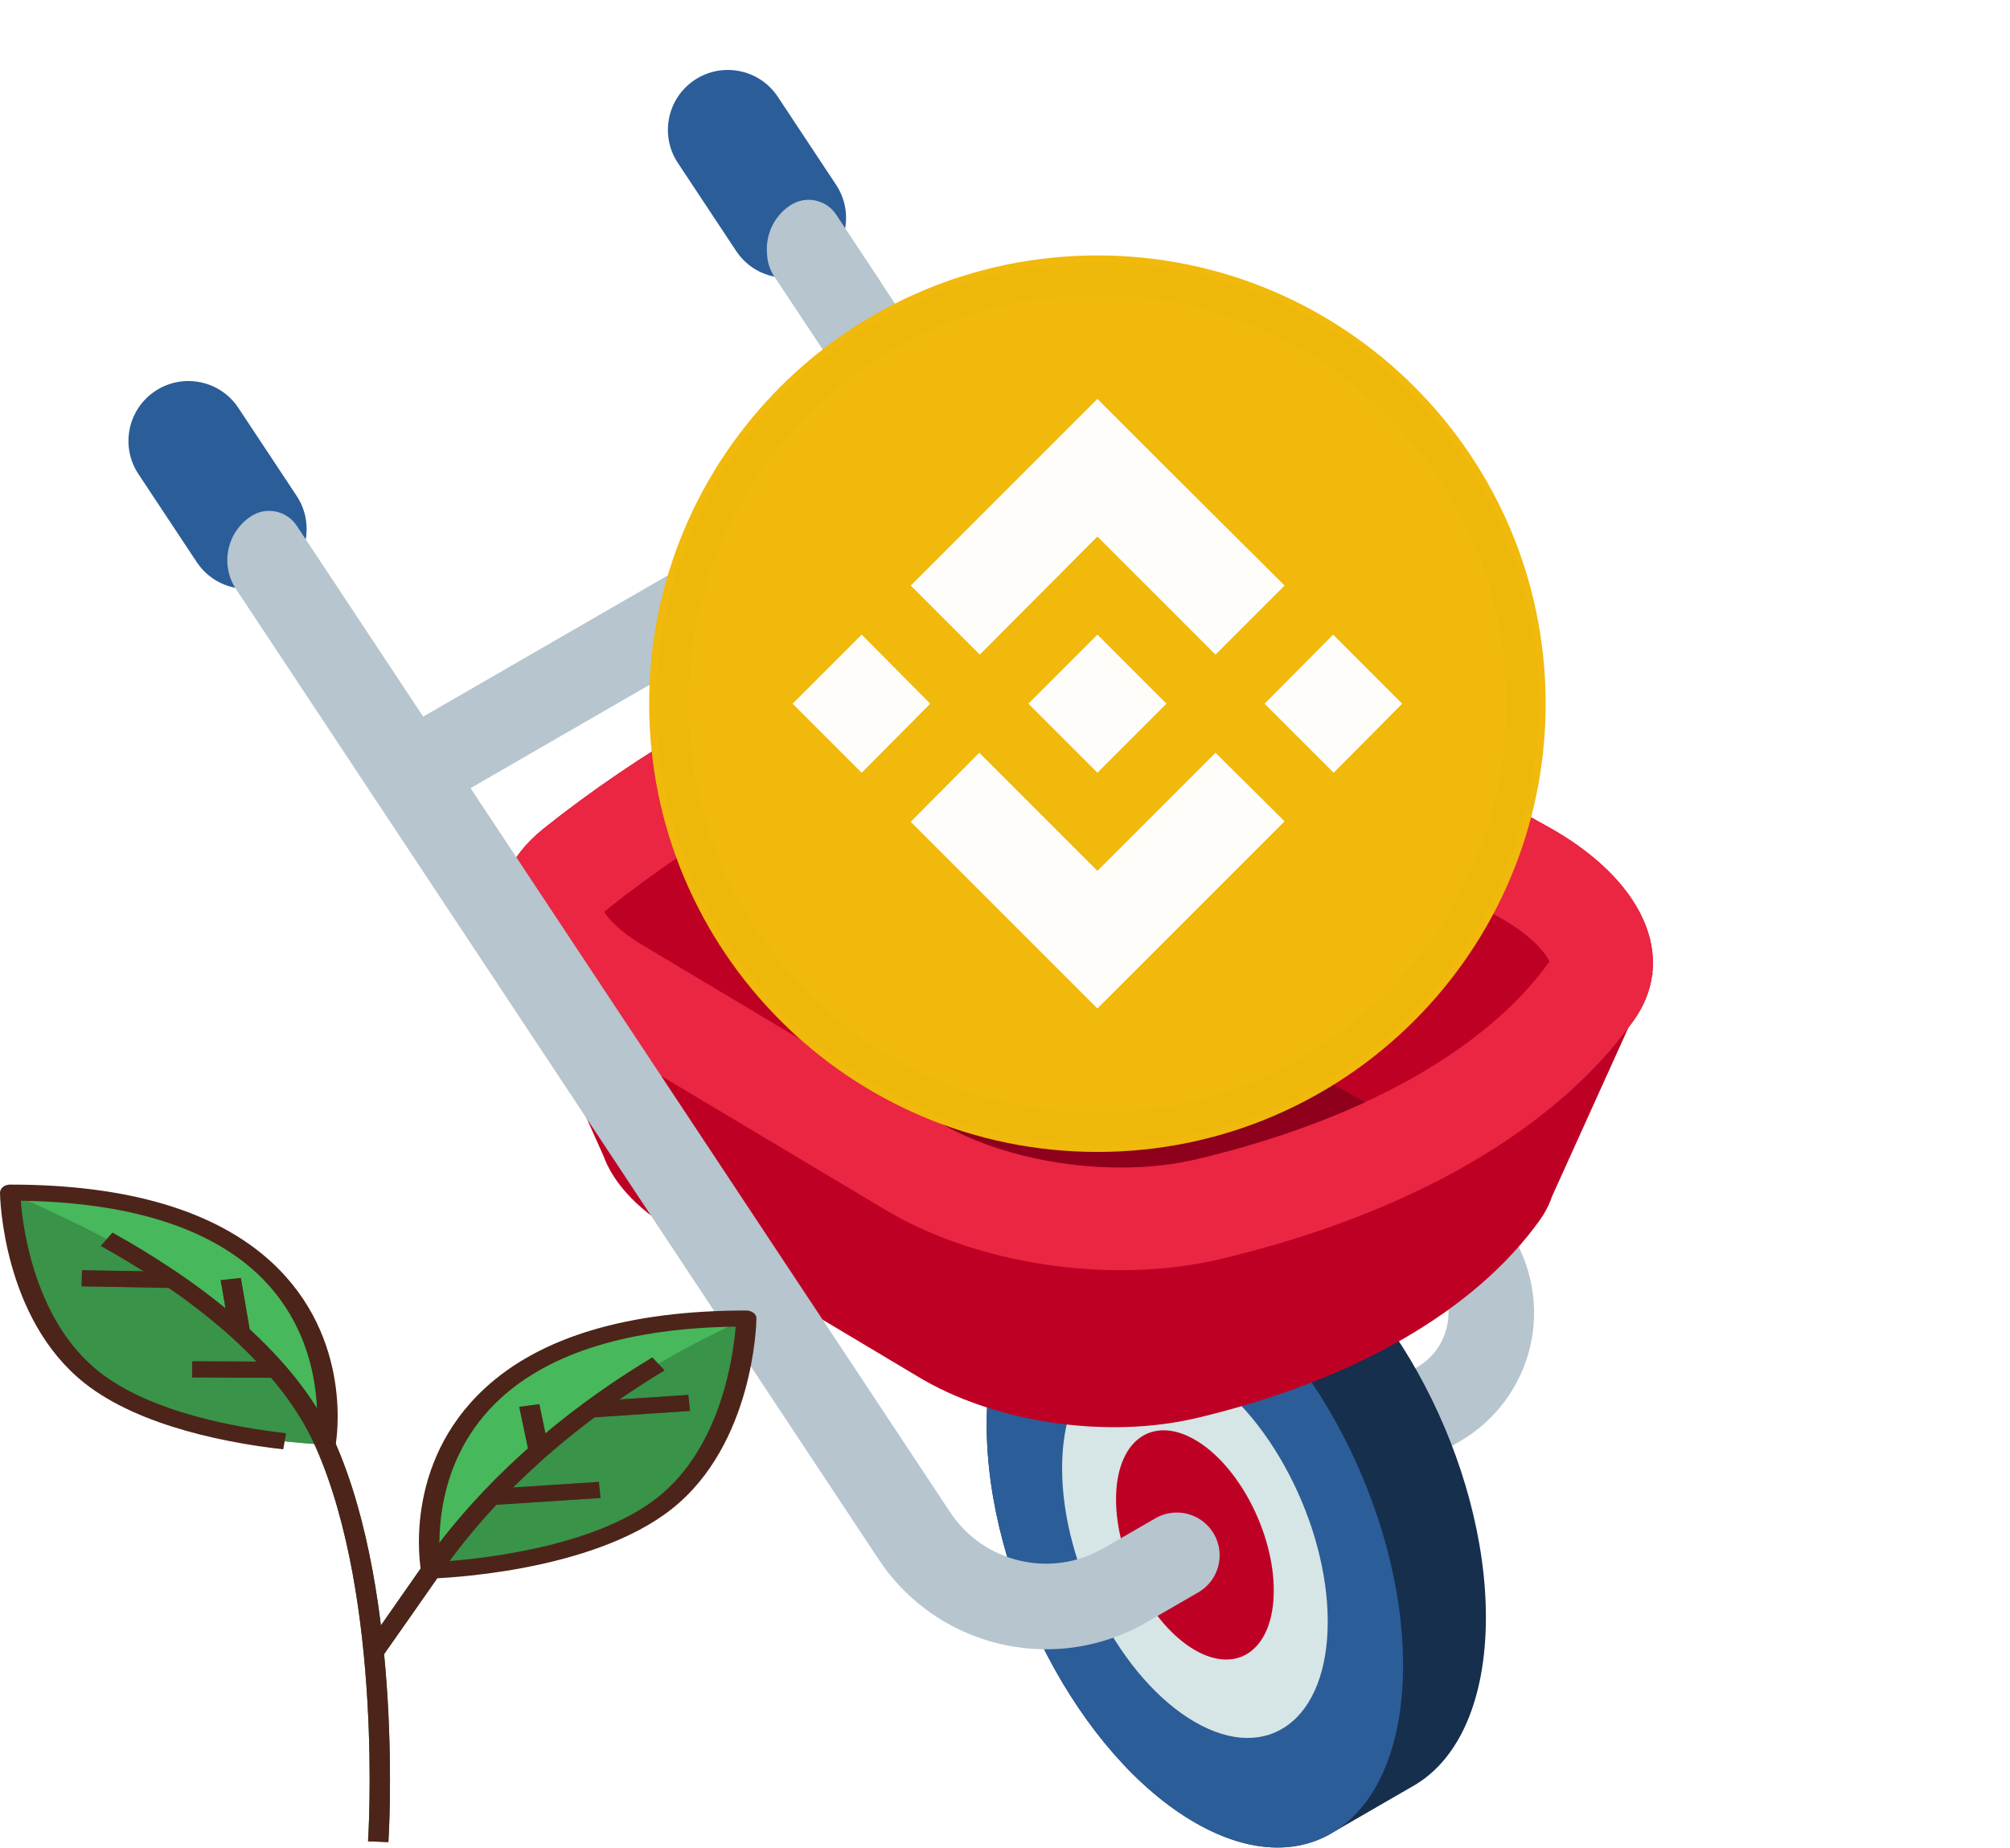
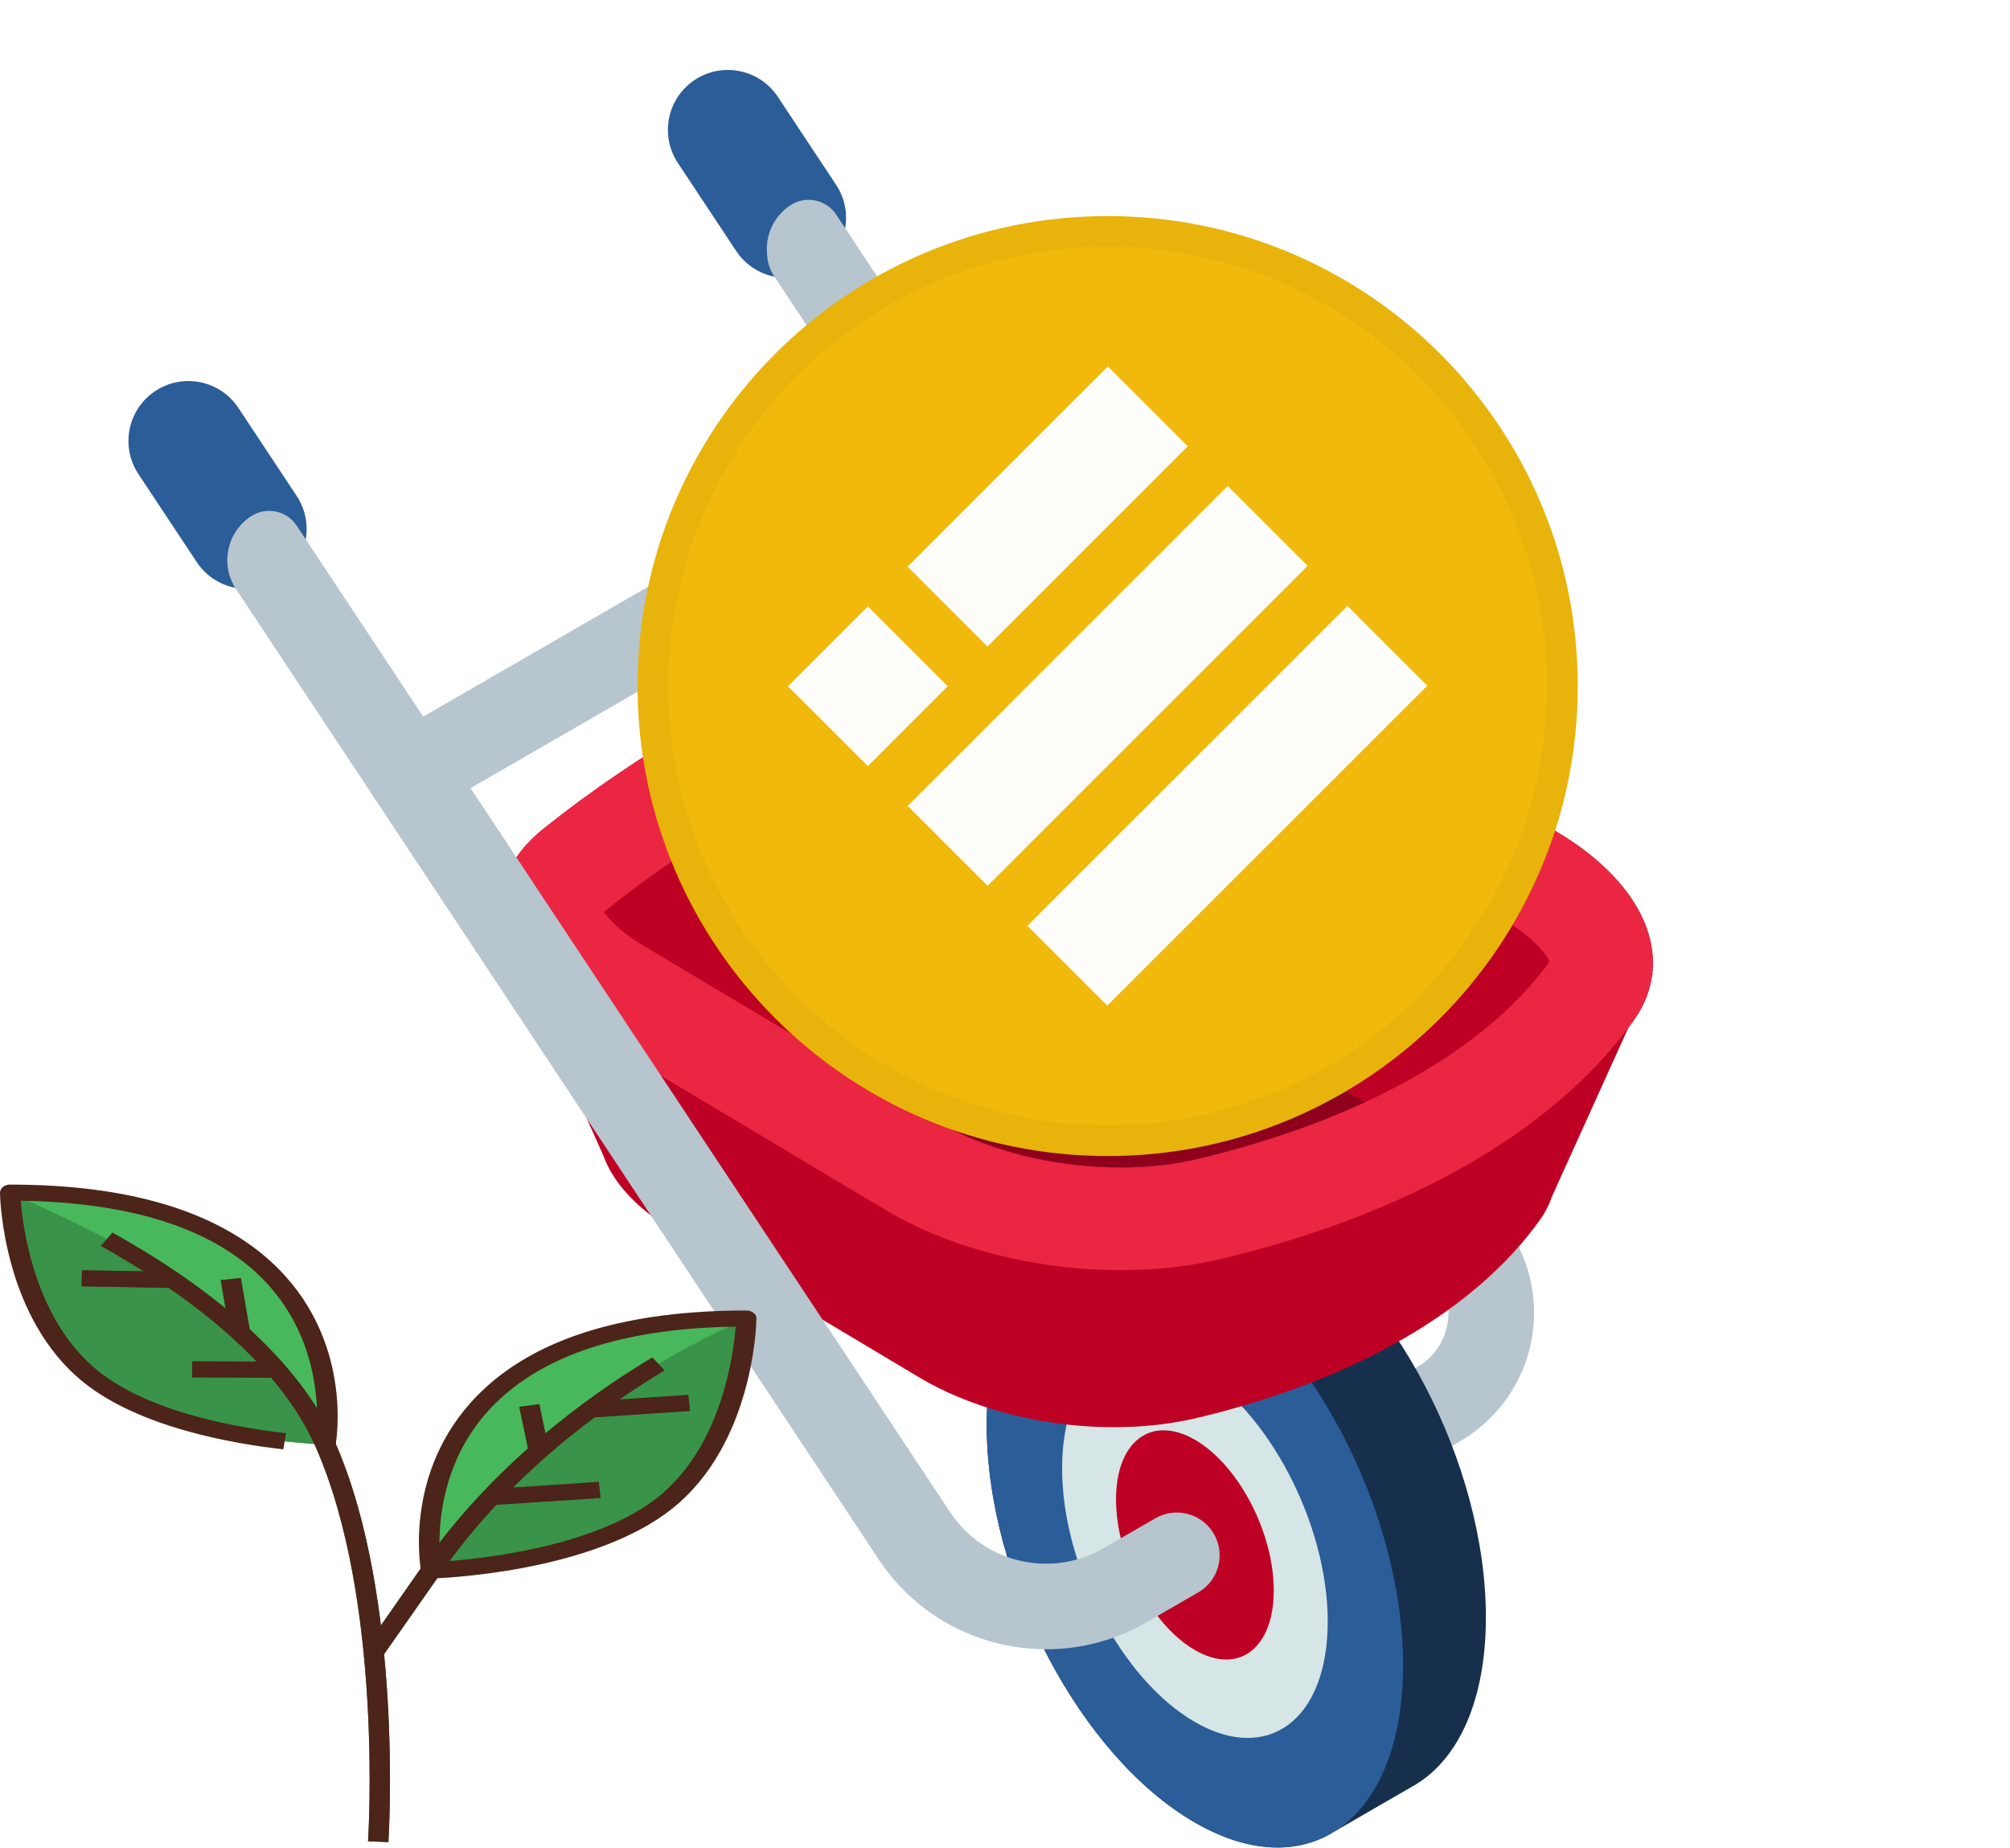
<svg xmlns="http://www.w3.org/2000/svg" width="186" height="171" viewBox="0 0 186 171" fill="none">
  <g clip-path="url(#clip0)">
    <path d="M72.752 25.716C70.953 25.716 69.19 24.843 68.124 23.232L62.729 15.085C61.037 12.531 61.736 9.089 64.29 7.397C66.844 5.706 70.285 6.405 71.976 8.959L77.37 17.105C79.061 19.659 78.364 23.101 75.81 24.793C74.868 25.417 73.803 25.716 72.752 25.716Z" fill="#2B5D99" />
    <path d="M139.67 113.896L81.588 26.243L81.598 26.237L77.379 19.865C76.444 18.454 74.542 18.068 73.132 19.003C71.568 20.038 70.802 21.823 70.986 23.57C71.019 24.26 71.227 24.95 71.637 25.569L133.068 118.274C133.967 119.63 134.257 121.249 133.884 122.833C133.511 124.417 132.531 125.738 131.122 126.551L110.27 138.594C108.375 139.687 107.726 142.111 108.819 144.006C109.553 145.277 110.885 145.987 112.254 145.987C112.925 145.987 113.607 145.816 114.23 145.456L135.083 133.413C138.356 131.523 140.731 128.328 141.595 124.647C142.461 120.966 141.76 117.048 139.67 113.896Z" fill="#B6C5CE" />
    <path d="M22.833 54.508C21.035 54.508 19.272 53.636 18.204 52.024L12.809 43.878C11.118 41.323 11.818 37.882 14.37 36.19C16.925 34.499 20.366 35.198 22.056 37.751L27.451 45.897C29.143 48.452 28.444 51.894 25.89 53.586C24.948 54.21 23.885 54.508 22.833 54.508Z" fill="#2B5D99" />
    <path d="M137.501 149.686C137.501 135.496 128.875 119.009 118.235 112.865C113.234 109.977 108.679 109.888 105.254 112.077V112.075L97.673 116.456L97.676 116.458C93.765 118.901 91.306 124.29 91.306 131.867C91.306 146.057 99.931 162.542 110.571 168.688C115.245 171.385 119.528 171.64 122.863 169.876L122.862 169.878L131.07 165.133H131.063C135.013 162.708 137.501 157.304 137.501 149.686Z" fill="#162F4D" />
    <path d="M129.838 154.12C129.838 168.31 121.213 174.832 110.572 168.688C99.932 162.542 91.306 146.057 91.306 131.867C91.306 117.676 99.932 111.153 110.572 117.299C121.213 123.443 129.838 139.928 129.838 154.12Z" fill="#2B5D99" />
    <path d="M122.865 150.09C122.865 159.144 117.362 163.305 110.574 159.385C103.785 155.465 98.283 144.947 98.283 135.895C98.283 126.842 103.786 122.681 110.574 126.601C117.362 130.521 122.865 141.037 122.865 150.09Z" fill="#D6E5E5" />
    <path d="M117.871 147.208C117.871 152.583 114.605 155.055 110.574 152.726C106.543 150.399 103.275 144.154 103.275 138.778C103.275 133.402 106.543 130.932 110.574 133.259C114.605 135.587 117.871 141.832 117.871 147.208Z" fill="#BF0025" />
    <path d="M152.958 90.093L152.899 90.09C153.445 85.274 149.902 80.146 143.023 76.399L114.726 60.601C105.172 55.399 91.449 54.418 82.199 58.275C69.909 63.403 59.172 69.604 50.293 76.702C47.015 79.322 45.759 82.565 46.39 85.84H46.389L46.39 85.841C46.667 87.28 47.31 88.725 48.305 90.125L55.821 106.932C56.692 109.36 58.805 111.755 62.085 113.764L84.801 127.333C91.867 131.66 102.352 133.239 110.76 131.242C125.294 127.787 136.523 121.303 142.504 112.909C142.924 112.32 143.25 111.714 143.49 111.096L143.493 111.089C143.532 110.986 143.567 110.882 143.602 110.779L150.687 95.116C150.851 94.897 151.015 94.677 151.173 94.456C152.125 93.122 152.682 91.713 152.876 90.273L152.958 90.093Z" fill="#BF0025" />
    <path d="M50.293 76.702C43.612 82.043 45.311 89.967 54.32 95.484L81.677 111.826C90.188 117.039 102.815 118.939 112.941 116.534C130.446 112.374 143.971 104.564 151.173 94.455C155.34 88.608 152.047 81.315 143.023 76.399L114.724 60.601C105.172 55.399 91.448 54.418 82.199 58.275C69.909 63.403 59.172 69.604 50.293 76.702Z" fill="#EA2642" />
    <path d="M95.215 65.438C100.606 65.438 106.043 66.712 110.142 68.932L138.39 84.704L138.478 84.752C141.86 86.593 143.094 88.335 143.388 88.998C137.523 97.181 125.935 103.673 110.747 107.282C108.586 107.795 106.215 108.055 103.699 108.055C97.456 108.055 91.08 106.433 86.643 103.716L86.598 103.688L86.553 103.662L59.246 87.35C57.251 86.122 56.287 85.014 55.909 84.41C55.992 84.33 56.099 84.236 56.23 84.13C64.416 77.584 74.385 71.839 85.86 67.053C88.358 66.011 91.679 65.438 95.215 65.438Z" fill="#BF0025" />
    <path d="M86.598 103.689L86.643 103.716C91.079 106.433 97.455 108.055 103.699 108.055C106.215 108.055 108.585 107.795 110.746 107.282C116.494 105.916 121.724 104.137 126.326 102.01L110.141 92.975C106.043 90.753 100.605 89.48 95.214 89.48C91.679 89.48 88.357 90.054 85.86 91.094C81.869 92.76 78.066 94.543 74.45 96.433L86.553 103.662L86.598 103.689Z" fill="#8F001C" />
    <path d="M112.332 141.978C111.238 140.082 108.816 139.433 106.921 140.527L102.102 143.31C97.248 146.114 91.022 144.646 87.928 139.974L31.677 55.029L27.458 48.658C26.523 47.247 24.622 46.86 23.212 47.795C20.974 49.277 20.362 52.293 21.844 54.53L25.073 59.405L81.323 144.35C84.872 149.71 90.78 152.652 96.819 152.652C99.971 152.652 103.159 151.85 106.063 150.173L110.883 147.39C112.777 146.296 113.427 143.872 112.332 141.978Z" fill="#B6C5CE" />
    <path d="M37.918 75.586C36.549 75.586 35.218 74.876 34.485 73.604C33.391 71.71 34.039 69.286 35.934 68.192L85.832 39.377C87.727 38.282 90.151 38.932 91.244 40.826C92.338 42.722 91.689 45.146 89.794 46.239L39.896 75.055C39.272 75.415 38.591 75.586 37.918 75.586Z" fill="#B6C5CE" />
-     <path d="M101.551 106.62C124.459 106.62 143.03 88.045 143.03 65.131C143.03 42.218 124.459 23.642 101.551 23.642C78.643 23.642 60.072 42.218 60.072 65.131C60.072 88.045 78.643 106.62 101.551 106.62Z" fill="#F0B90B" />
-     <path d="M86.084 65.131L79.737 71.524L73.347 65.131L79.737 58.739L86.084 65.131ZM101.552 49.659L112.483 60.592L118.873 54.2L107.944 43.311L101.552 36.919L84.276 54.198L90.666 60.59L101.552 49.659ZM123.367 58.739L117.021 65.131L123.412 71.524L129.758 65.131L123.367 58.739ZM101.552 80.604L90.623 69.671L84.277 76.063L101.552 93.344L118.872 76.02L112.481 69.672L101.552 80.604ZM101.552 71.524L107.943 65.131L101.552 58.739L95.162 65.131L101.552 71.524Z" fill="#FFFDFA" />
    <g style="mix-blend-mode:multiply" opacity="0.1">
      <g style="mix-blend-mode:multiply" opacity="0.1">
-         <path d="M101.551 104.474C123.274 104.474 140.884 86.86 140.884 65.131C140.884 43.403 123.274 25.788 101.551 25.788C79.828 25.788 62.218 43.403 62.218 65.131C62.218 86.86 79.828 104.474 101.551 104.474Z" stroke="#191326" stroke-width="3" />
+         <g style="mix-blend-mode:multiply" opacity="0.1">
+           <path d="M101.551 104.474C123.274 104.474 140.884 86.86 140.884 65.131C140.884 43.403 123.274 25.788 101.551 25.788C79.828 25.788 62.218 43.403 62.218 65.131C62.218 86.86 79.828 104.474 101.551 104.474Z" stroke="#191326" stroke-width="3" />
+         </g>
+       </g>
+     </g>
+     <g style="mix-blend-mode:multiply" opacity="0.2">
+       <g style="mix-blend-mode:multiply" opacity="0.2">
+         <g style="mix-blend-mode:multiply" opacity="0.2">
+           <g style="mix-blend-mode:multiply" opacity="0.2">
+             <path fill-rule="evenodd" clip-rule="evenodd" d="M101.5 104.163C123.958 104.163 142.163 85.958 142.163 63.5C142.163 41.042 123.958 22.837 101.5 22.837C79.042 22.837 60.837 41.042 60.837 63.5C60.837 85.958 79.042 104.163 101.5 104.163ZM101.5 107C125.524 107 145 87.524 145 63.5C145 39.476 125.524 20 101.5 20C77.476 20 58 39.476 58 63.5C58 87.524 77.476 107 101.5 107Z" fill="#191326" />
+           </g>
+         </g>
+       </g>
+     </g>
+     <path d="M102.5 107C126.524 107 146 87.524 146 63.5C146 39.476 126.524 20 102.5 20C78.476 20 59 39.476 59 63.5C59 87.524 78.476 107 102.5 107Z" fill="#F0B90B" />
+     <path fill-rule="evenodd" clip-rule="evenodd" d="M83.987 52.451L102.518 33.92L109.907 41.309L91.376 59.84L83.987 52.451ZM84 74.595L113.615 44.981L121.004 52.37L91.389 81.984L84 74.595ZM124.69 56.077L95.076 85.691L102.465 93.08L132.079 63.465L124.69 56.076V56.077ZM72.92 63.515L80.309 56.126L87.698 63.515L80.309 70.904L72.92 63.515Z" fill="#FFFDFA" />
+     <g style="mix-blend-mode:multiply" opacity="0.2">
+       <g style="mix-blend-mode:multiply" opacity="0.2">
+         <path d="M102.5 105.582C125.741 105.582 144.582 86.741 144.582 63.5C144.582 40.259 125.741 21.418 102.5 21.418C79.259 21.418 60.418 40.259 60.418 63.5C60.418 86.741 79.259 105.582 102.5 105.582Z" stroke="#191326" stroke-width="2.837" />
      </g>
    </g>
    <path d="M39.891 145.353C39.891 145.353 35.563 122.043 69.057 122.043C69.057 122.043 68.869 133.28 61.53 139.122C54.192 144.964 39.891 145.353 39.891 145.353Z" fill="#47B85B" />
    <path d="M69.057 122.043C69.057 122.043 68.868 133.295 61.53 139.122C54.191 144.95 39.891 145.353 39.891 145.353C46.232 136.223 54.775 130.008 60.928 126.242C64.541 124.031 69.057 122.043 69.057 122.043Z" fill="#399349" />
    <path d="M30.107 133.699C30.107 133.699 34.434 110.389 0.941 110.389C0.941 110.389 1.129 121.625 8.468 127.468C15.806 133.31 30.107 133.699 30.107 133.699Z" fill="#47B85B" />
    <path d="M30.107 133.699C30.107 133.699 15.787 133.295 8.468 127.468C1.129 121.64 0.941 110.389 0.941 110.389C0.941 110.389 7.339 113.273 9.879 114.692C16.973 118.682 26.362 125.212 30.107 133.699Z" fill="#399349" />
    <path d="M35.94 170.5L34.058 170.425C34.077 170.201 35.488 148.147 29.222 133.952C25.572 125.659 16.389 119.249 9.333 115.32L10.406 114.094C17.688 118.144 27.171 124.793 30.991 133.459C37.388 147.923 35.959 170.276 35.94 170.5Z" fill="#2B6E37" />
    <path d="M7.59 117.565L16.001 117.718L15.958 119.213L7.547 119.059L7.59 117.565Z" fill="#2B6E37" />
    <path d="M22.284 118.286L23.142 123.247L21.277 123.45L20.42 118.489L22.284 118.286Z" fill="#2B6E37" />
    <path d="M17.789 125.999L25.598 126.031L25.588 127.524L17.78 127.494L17.789 125.999Z" fill="#2B6E37" />
    <path d="M35.413 153.287L33.776 152.554C35.431 150.194 37.2 147.653 39.063 144.979C45.536 135.685 54.211 129.335 60.364 125.644L61.493 126.84C55.49 130.44 47.023 136.641 40.719 145.711C38.856 148.386 37.069 150.926 35.413 153.287Z" fill="#2B6E37" />
    <path d="M63.695 129.105L63.853 130.594L54.717 131.205L54.559 129.716L63.695 129.105Z" fill="#2B6E37" />
    <path d="M49.907 129.969L50.78 134.139L48.925 134.384L48.051 130.215L49.907 129.969Z" fill="#2B6E37" />
    <path d="M55.415 137.16L55.569 138.649L45.514 139.306L45.359 137.816L55.415 137.16Z" fill="#2B6E37" />
    <path d="M26.211 134.146C21.564 133.624 13.002 132.144 7.79 127.99C0.282 122.014 0 110.867 0 110.404C0 110.21 0.094 110.015 0.263 109.866C0.433 109.716 0.696 109.642 0.941 109.642C11.817 109.642 19.945 112.062 25.12 116.814C32.778 123.866 31.122 133.399 31.047 133.803L29.184 133.579L30.106 133.683L29.184 133.579C29.203 133.489 30.784 124.3 23.69 117.77C19.042 113.512 11.723 111.285 1.919 111.136C2.126 113.721 3.236 122.238 9.126 126.929C13.943 130.77 22.072 132.159 26.475 132.652L26.211 134.146Z" fill="#4D2419" />
    <path d="M39.891 146.1C39.421 146.1 39.025 145.831 38.969 145.457C38.894 145.054 37.219 135.521 44.896 128.468C50.052 123.717 58.181 121.296 69.057 121.296C69.301 121.296 69.546 121.371 69.734 121.52C69.922 121.67 70.016 121.849 69.998 122.058C69.998 122.536 69.715 133.668 62.189 139.645C54.681 145.622 40.512 146.085 39.91 146.1H39.891ZM68.078 122.79C58.275 122.925 50.974 125.166 46.327 129.424C40.343 134.908 40.531 142.289 40.738 144.546C43.918 144.352 54.907 143.32 60.872 138.584C66.761 133.907 67.871 125.39 68.078 122.79Z" fill="#4D2419" />
    <path d="M35.94 170.5L34.058 170.425C34.077 170.201 35.488 148.147 29.222 133.952C25.572 125.659 16.389 119.249 9.333 115.32L10.406 114.094C17.688 118.144 27.171 124.793 30.991 133.459C37.388 147.923 35.959 170.276 35.94 170.5Z" fill="#4D2419" />
    <path d="M7.59 117.565L16.001 117.718L15.958 119.213L7.547 119.059L7.59 117.565Z" fill="#4D2419" />
    <path d="M22.284 118.286L23.142 123.247L21.277 123.45L20.42 118.489L22.284 118.286Z" fill="#4D2419" />
    <path d="M17.789 125.999L25.598 126.031L25.588 127.524L17.78 127.494L17.789 125.999Z" fill="#4D2419" />
    <path d="M35.413 153.287L33.776 152.554C35.431 150.194 37.2 147.653 39.063 144.979C45.536 135.685 54.211 129.335 60.364 125.644L61.493 126.84C55.49 130.44 47.023 136.641 40.719 145.711C38.856 148.386 37.069 150.926 35.413 153.287Z" fill="#4D2419" />
    <path d="M63.695 129.105L63.853 130.594L54.717 131.205L54.559 129.716L63.695 129.105Z" fill="#4D2419" />
    <path d="M49.907 129.969L50.78 134.139L48.925 134.384L48.051 130.215L49.907 129.969Z" fill="#4D2419" />
    <path d="M55.415 137.16L55.569 138.649L45.514 139.306L45.359 137.816L55.415 137.16Z" fill="#4D2419" />
  </g>
</svg>
